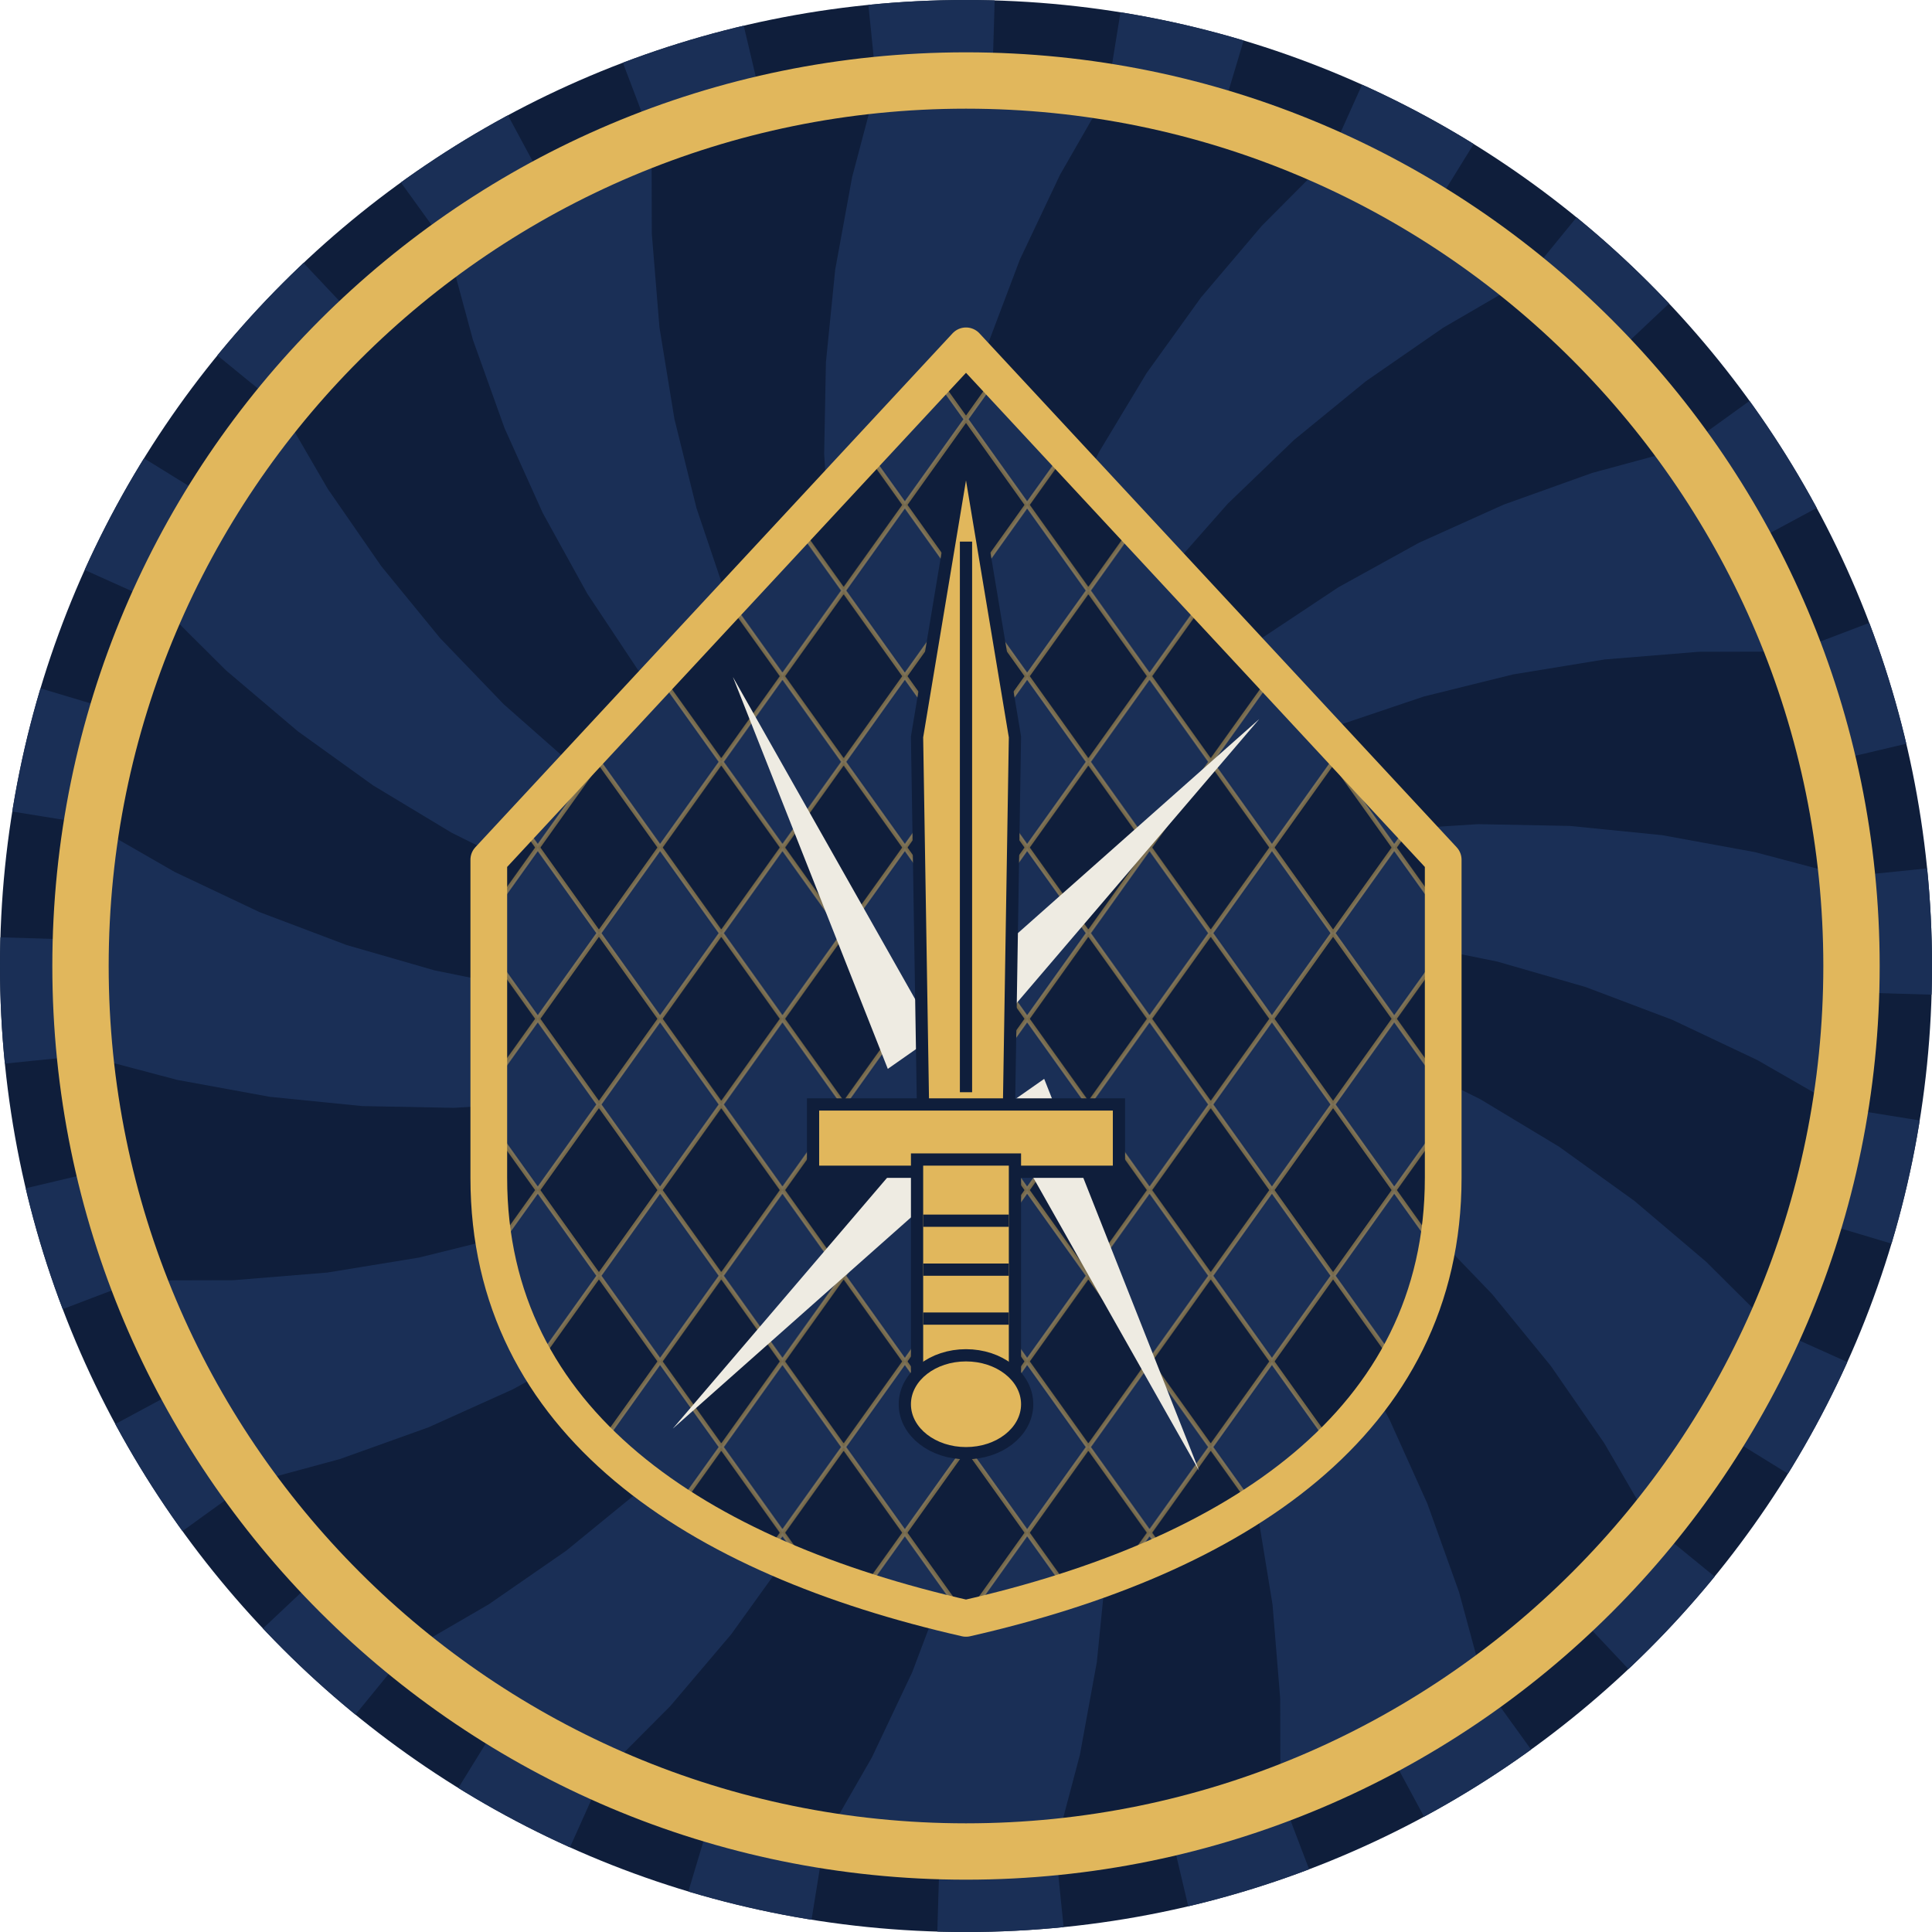
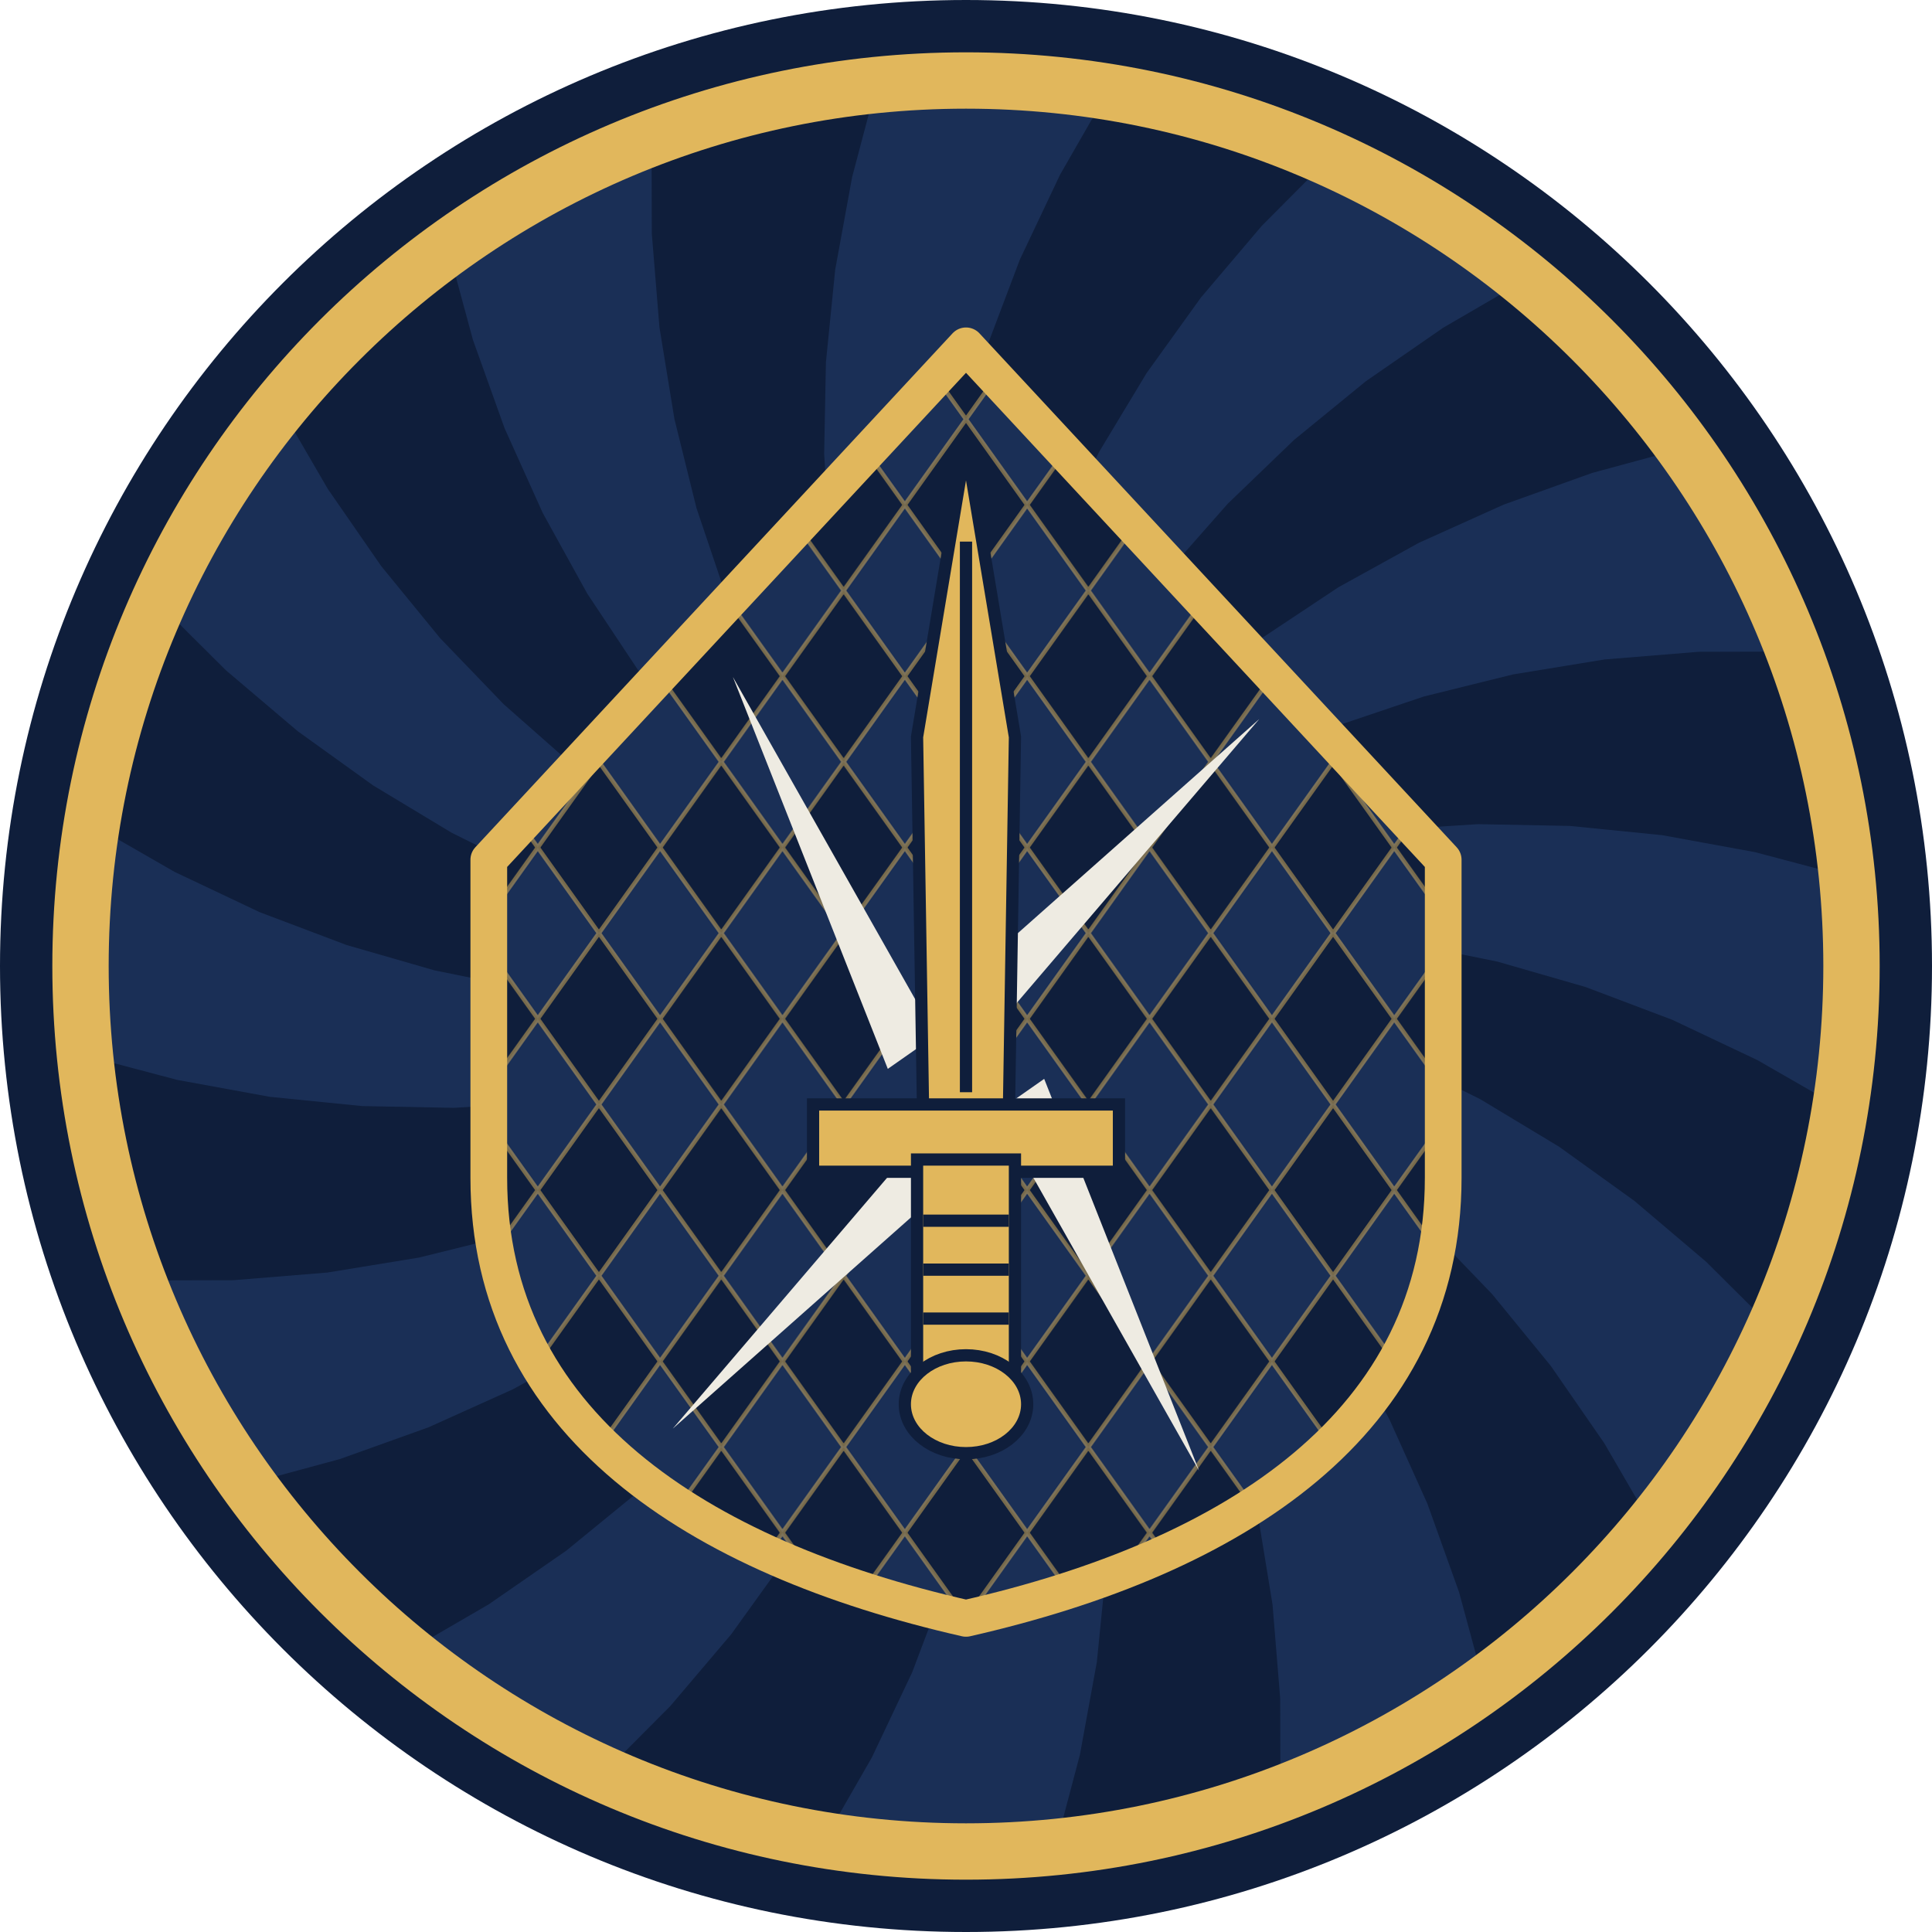
<svg xmlns="http://www.w3.org/2000/svg" viewBox="0 0 240 240" width="240" height="240">
  <defs>
    <clipPath id="patch">
      <circle cx="120" cy="120" r="120" />
    </clipPath>
    <pattern id="harlequin" width="20" height="28" patternUnits="userSpaceOnUse">
      <rect width="20" height="28" fill="#0f1e3b" />
      <path d="M10,0 L20,14 L10,28 L0,14 Z" fill="#1a2f56" />
      <path d="M10,0 L20,14 L10,28 L0,14 Z" fill="none" stroke="#e1b75c" stroke-width="0.7" stroke-opacity="0.5" />
    </pattern>
    <g id="head">
      <path d="M120,86 L198,170 V222 C198,262 164,284 120,294 C76,284 42,262 42,222 V170 Z" fill="url(#harlequin)" />
      <g fill="#eeebe2">
        <polygon points="6,-75 -10,-8 2,-8 -6,75 10,8 -2,8" transform="translate(120 205) rotate(35)" />
        <polygon points="6,-75 -10,-8 2,-8 -6,75 10,8 -2,8" transform="translate(120 205) rotate(-35)" />
      </g>
      <g fill="#e1b75c" stroke="#0f1e3b" stroke-width="4" paint-order="stroke">
        <polygon points="120,108 127,150 126,212 114,212 113,150" />
        <rect x="96" y="211" width="48" height="9" />
        <rect x="113" y="220" width="14" height="34" />
        <ellipse cx="120" cy="259" rx="9" ry="7" />
      </g>
      <path d="M120,118 V208 M113,229 H127 M113,237 H127 M113,245 H127" stroke="#0f1e3b" stroke-width="2" fill="none" />
      <path d="M120,86 L198,170 V222 C198,262 164,284 120,294 C76,284 42,262 42,222 V170 Z" fill="none" stroke="#e1b75c" stroke-width="6" stroke-linejoin="round" />
    </g>
  </defs>
  <g clip-path="url(#patch)">
    <rect width="240" height="240" fill="#0f1e3b" />
    <g id="rays-in" fill="#1a2f56">
      <path d="M120.00,120.00 L120.46,109.01 L121.86,98.08 L124.17,87.26 L127.40,76.63 L131.53,66.22 L136.55,56.11 L142.44,46.34 L149.17,36.98 L156.73,28.07 L165.09,19.67 L189.52,34.76 L179.28,40.71 L169.67,47.36 L160.74,54.66 L152.52,62.57 L145.05,71.04 L138.37,80.02 L132.50,89.46 L127.47,99.31 L123.29,109.50 L120.00,120.00 Z" />
      <path d="M120.00,120.00 L125.90,110.71 L132.57,101.94 L139.98,93.74 L148.09,86.14 L156.87,79.19 L166.28,72.94 L176.26,67.43 L186.78,62.69 L197.78,58.75 L209.22,55.65 L222.83,80.94 L210.98,80.97 L199.33,81.92 L187.95,83.78 L176.88,86.52 L166.18,90.13 L155.90,94.56 L146.10,99.80 L136.81,105.81 L128.10,112.56 L120.00,120.00 Z" />
      <path d="M120.00,120.00 L129.75,114.91 L139.91,110.65 L150.43,107.24 L161.26,104.72 L172.34,103.10 L183.61,102.38 L195.01,102.60 L206.49,103.75 L217.98,105.85 L229.44,108.88 L228.58,137.59 L218.31,131.69 L207.75,126.69 L196.96,122.61 L186.00,119.45 L174.93,117.22 L163.81,115.92 L152.70,115.56 L141.66,116.12 L130.74,117.60 L120.00,120.00 Z" />
      <path d="M120.00,120.00 L130.99,120.46 L141.92,121.86 L152.74,124.17 L163.37,127.40 L173.78,131.53 L183.89,136.55 L193.66,142.44 L203.02,149.17 L211.93,156.73 L220.33,165.09 L205.24,189.52 L199.29,179.28 L192.64,169.67 L185.34,160.74 L177.43,152.52 L168.96,145.05 L159.98,138.37 L150.54,132.50 L140.69,127.47 L130.50,123.29 L120.00,120.00 Z" />
      <path d="M120.00,120.00 L129.29,125.90 L138.06,132.57 L146.26,139.98 L153.86,148.09 L160.81,156.87 L167.06,166.28 L172.57,176.26 L177.31,186.78 L181.25,197.78 L184.35,209.22 L159.06,222.83 L159.03,210.98 L158.08,199.33 L156.22,187.95 L153.48,176.88 L149.87,166.18 L145.44,155.90 L140.20,146.10 L134.19,136.81 L127.44,128.10 L120.00,120.00 Z" />
      <path d="M120.00,120.00 L125.09,129.75 L129.35,139.91 L132.76,150.43 L135.28,161.26 L136.90,172.34 L137.62,183.61 L137.40,195.01 L136.25,206.49 L134.15,217.98 L131.12,229.44 L102.41,228.58 L108.31,218.31 L113.31,207.75 L117.39,196.96 L120.55,186.00 L122.78,174.93 L124.08,163.81 L124.44,152.70 L123.88,141.66 L122.40,130.74 L120.00,120.00 Z" />
      <path d="M120.00,120.00 L119.54,130.99 L118.14,141.92 L115.83,152.74 L112.60,163.37 L108.47,173.78 L103.45,183.89 L97.56,193.66 L90.83,203.02 L83.27,211.93 L74.91,220.33 L50.48,205.24 L60.72,199.29 L70.33,192.64 L79.26,185.34 L87.48,177.43 L94.95,168.96 L101.63,159.98 L107.50,150.54 L112.53,140.69 L116.71,130.50 L120.00,120.00 Z" />
      <path d="M120.00,120.00 L114.10,129.29 L107.43,138.06 L100.02,146.26 L91.91,153.86 L83.13,160.81 L73.72,167.06 L63.74,172.57 L53.22,177.31 L42.22,181.25 L30.78,184.35 L17.17,159.06 L29.02,159.03 L40.67,158.08 L52.05,156.22 L63.12,153.48 L73.82,149.87 L84.10,145.44 L93.90,140.20 L103.19,134.19 L111.90,127.44 L120.00,120.00 Z" />
      <path d="M120.00,120.00 L110.25,125.09 L100.09,129.35 L89.57,132.76 L78.74,135.28 L67.66,136.90 L56.39,137.62 L44.99,137.40 L33.51,136.25 L22.02,134.15 L10.56,131.12 L11.42,102.41 L21.69,108.31 L32.25,113.31 L43.04,117.39 L54.00,120.55 L65.07,122.78 L76.19,124.08 L87.30,124.44 L98.34,123.88 L109.26,122.40 L120.00,120.00 Z" />
      <path d="M120.00,120.00 L109.01,119.54 L98.08,118.14 L87.26,115.83 L76.63,112.60 L66.22,108.47 L56.11,103.45 L46.34,97.56 L36.98,90.83 L28.07,83.27 L19.67,74.91 L34.76,50.48 L40.71,60.72 L47.36,70.33 L54.66,79.26 L62.57,87.48 L71.04,94.95 L80.02,101.63 L89.46,107.50 L99.31,112.53 L109.50,116.71 L120.00,120.00 Z" />
      <path d="M120.00,120.00 L110.71,114.10 L101.94,107.43 L93.74,100.02 L86.14,91.91 L79.19,83.13 L72.94,73.72 L67.43,63.74 L62.69,53.22 L58.75,42.22 L55.65,30.78 L80.94,17.17 L80.97,29.02 L81.92,40.67 L83.78,52.05 L86.52,63.12 L90.13,73.82 L94.56,84.10 L99.80,93.90 L105.81,103.19 L112.56,111.90 L120.00,120.00 Z" />
      <path d="M120.00,120.00 L114.91,110.25 L110.65,100.09 L107.24,89.57 L104.72,78.74 L103.10,67.66 L102.38,56.39 L102.60,44.99 L103.75,33.51 L105.85,22.02 L108.88,10.56 L137.59,11.42 L131.69,21.69 L126.69,32.25 L122.61,43.04 L119.45,54.00 L117.22,65.07 L115.92,76.19 L115.56,87.30 L116.12,98.34 L117.60,109.26 L120.00,120.00 Z" />
    </g>
-     <g id="rays-out" fill="#1a2f56">
-       <path d="M165.09,19.67 L167.63,14.01 L170.17,8.36 L172.72,2.70 L175.26,-2.95 L177.80,-8.61 L180.34,-14.26 L182.88,-19.92 L185.42,-25.57 L187.97,-31.23 L190.51,-36.88 L210.38,-26.34 L207.12,-21.06 L203.87,-15.79 L200.61,-10.51 L197.35,-5.24 L194.09,0.04 L190.83,5.31 L187.58,10.59 L184.32,15.86 L181.06,21.14 L177.80,26.41 Z" />
-       <path d="M189.52,34.76 L193.44,29.95 L197.36,25.15 L201.28,20.34 L205.20,15.54 L209.12,10.73 L213.03,5.93 L216.95,1.12 L220.87,-3.68 L224.79,-8.49 L228.71,-13.29 L245.18,2.04 L240.66,6.29 L236.15,10.54 L231.64,14.80 L227.13,19.05 L222.62,23.30 L218.10,27.55 L213.59,31.80 L209.08,36.06 L204.57,40.31 L200.06,44.56 Z" />
-       <path d="M209.22,55.65 L214.25,52.03 L219.27,48.40 L224.30,44.77 L229.33,41.15 L234.36,37.52 L239.39,33.89 L244.42,30.27 L249.45,26.64 L254.47,23.01 L259.50,19.39 L271.44,38.46 L265.98,41.40 L260.52,44.34 L255.07,47.27 L249.61,50.21 L244.15,53.15 L238.69,56.09 L233.23,59.03 L227.77,61.97 L222.31,64.91 L216.85,67.85 Z" />
-       <path d="M222.83,80.94 L228.63,78.74 L234.42,76.53 L240.22,74.33 L246.01,72.13 L251.81,69.93 L257.61,67.73 L263.40,65.53 L269.20,63.32 L274.99,61.12 L280.79,58.92 L287.39,80.43 L281.35,81.86 L275.32,83.28 L269.29,84.71 L263.25,86.14 L257.22,87.56 L251.18,88.99 L245.15,90.42 L239.12,91.84 L233.08,93.27 L227.05,94.69 Z" />
-       <path d="M229.44,108.88 L235.61,108.26 L241.77,107.63 L247.94,107.00 L254.11,106.38 L260.28,105.75 L266.45,105.12 L272.61,104.50 L278.78,103.87 L284.95,103.24 L291.12,102.62 L291.92,125.10 L285.73,124.92 L279.53,124.73 L273.33,124.55 L267.14,124.37 L260.94,124.18 L254.74,124.00 L248.54,123.82 L242.35,123.63 L236.15,123.45 L229.95,123.26 Z" />
-       <path d="M228.58,137.59 L234.71,138.58 L240.83,139.57 L246.95,140.56 L253.07,141.55 L259.19,142.54 L265.31,143.53 L271.43,144.53 L277.55,145.52 L283.67,146.51 L289.79,147.50 L284.75,169.43 L278.81,167.64 L272.87,165.86 L266.93,164.08 L260.99,162.30 L255.05,160.52 L249.11,158.74 L243.18,156.95 L237.24,155.17 L231.30,153.39 L225.36,151.61 Z" />
-       <path d="M220.33,165.09 L225.99,167.63 L231.64,170.17 L237.30,172.72 L242.95,175.26 L248.61,177.80 L254.26,180.34 L259.92,182.88 L265.57,185.42 L271.23,187.97 L276.88,190.51 L266.34,210.38 L261.06,207.12 L255.79,203.87 L250.51,200.61 L245.24,197.35 L239.96,194.09 L234.69,190.83 L229.41,187.58 L224.14,184.32 L218.86,181.06 L213.59,177.80 Z" />
-       <path d="M205.24,189.52 L210.05,193.44 L214.85,197.36 L219.66,201.28 L224.46,205.20 L229.27,209.12 L234.07,213.03 L238.88,216.95 L243.68,220.87 L248.49,224.79 L253.29,228.71 L237.96,245.18 L233.71,240.66 L229.46,236.15 L225.20,231.64 L220.95,227.13 L216.70,222.62 L212.45,218.10 L208.20,213.59 L203.94,209.08 L199.69,204.57 L195.44,200.06 Z" />
-       <path d="M184.35,209.22 L187.97,214.25 L191.60,219.27 L195.23,224.30 L198.85,229.33 L202.48,234.36 L206.11,239.39 L209.73,244.42 L213.36,249.45 L216.99,254.47 L220.61,259.50 L201.54,271.44 L198.60,265.98 L195.66,260.52 L192.73,255.07 L189.79,249.61 L186.85,244.15 L183.91,238.69 L180.97,233.23 L178.03,227.77 L175.09,222.31 L172.15,216.85 Z" />
-       <path d="M159.06,222.83 L161.26,228.63 L163.47,234.42 L165.67,240.22 L167.87,246.01 L170.07,251.81 L172.27,257.61 L174.47,263.40 L176.68,269.20 L178.88,274.99 L181.08,280.79 L159.57,287.39 L158.14,281.35 L156.72,275.32 L155.29,269.29 L153.86,263.25 L152.44,257.22 L151.01,251.18 L149.58,245.15 L148.16,239.12 L146.73,233.08 L145.31,227.05 Z" />
-       <path d="M131.12,229.44 L131.74,235.61 L132.37,241.77 L133.00,247.94 L133.62,254.11 L134.25,260.28 L134.88,266.45 L135.50,272.61 L136.13,278.78 L136.76,284.95 L137.38,291.12 L114.90,291.92 L115.08,285.73 L115.27,279.53 L115.45,273.33 L115.63,267.14 L115.82,260.94 L116.00,254.74 L116.18,248.54 L116.37,242.35 L116.55,236.15 L116.74,229.95 Z" />
-       <path d="M102.41,228.58 L101.42,234.71 L100.43,240.83 L99.44,246.95 L98.45,253.07 L97.46,259.19 L96.47,265.31 L95.47,271.43 L94.48,277.55 L93.49,283.67 L92.50,289.79 L70.57,284.75 L72.36,278.81 L74.14,272.87 L75.92,266.93 L77.70,260.99 L79.48,255.05 L81.26,249.11 L83.05,243.18 L84.83,237.24 L86.61,231.30 L88.39,225.36 Z" />
-       <path d="M74.91,220.33 L72.37,225.99 L69.83,231.64 L67.28,237.30 L64.74,242.95 L62.20,248.61 L59.66,254.26 L57.12,259.92 L54.58,265.57 L52.03,271.23 L49.49,276.88 L29.62,266.34 L32.88,261.06 L36.13,255.79 L39.39,250.51 L42.65,245.24 L45.91,239.96 L49.17,234.69 L52.42,229.41 L55.68,224.14 L58.94,218.86 L62.20,213.59 Z" />
-       <path d="M50.48,205.24 L46.56,210.05 L42.64,214.85 L38.72,219.66 L34.80,224.46 L30.88,229.27 L26.97,234.07 L23.05,238.88 L19.13,243.68 L15.21,248.49 L11.29,253.29 L-5.18,237.96 L-0.66,233.71 L3.85,229.46 L8.36,225.20 L12.87,220.95 L17.38,216.70 L21.90,212.45 L26.41,208.20 L30.92,203.94 L35.43,199.69 L39.94,195.44 Z" />
-       <path d="M30.78,184.35 L25.75,187.97 L20.73,191.60 L15.70,195.23 L10.67,198.85 L5.64,202.48 L0.61,206.11 L-4.42,209.73 L-9.45,213.36 L-14.47,216.99 L-19.50,220.61 L-31.44,201.54 L-25.98,198.60 L-20.52,195.66 L-15.07,192.73 L-9.61,189.79 L-4.15,186.85 L1.31,183.91 L6.77,180.97 L12.23,178.03 L17.69,175.09 L23.15,172.15 Z" />
-       <path d="M17.17,159.06 L11.37,161.26 L5.58,163.47 L-0.22,165.67 L-6.01,167.87 L-11.81,170.07 L-17.61,172.27 L-23.40,174.47 L-29.20,176.68 L-34.99,178.88 L-40.79,181.08 L-47.39,159.57 L-41.35,158.14 L-35.32,156.72 L-29.29,155.29 L-23.25,153.86 L-17.22,152.44 L-11.18,151.01 L-5.15,149.58 L0.88,148.16 L6.92,146.73 L12.95,145.31 Z" />
-       <path d="M10.56,131.12 L4.39,131.74 L-1.77,132.37 L-7.94,133.00 L-14.11,133.62 L-20.28,134.25 L-26.45,134.88 L-32.61,135.50 L-38.78,136.13 L-44.95,136.76 L-51.12,137.38 L-51.92,114.90 L-45.73,115.08 L-39.53,115.27 L-33.33,115.45 L-27.14,115.63 L-20.94,115.82 L-14.74,116.00 L-8.54,116.18 L-2.35,116.37 L3.85,116.55 L10.05,116.74 Z" />
-       <path d="M11.42,102.41 L5.29,101.42 L-0.83,100.43 L-6.95,99.44 L-13.07,98.45 L-19.19,97.46 L-25.31,96.47 L-31.43,95.47 L-37.55,94.48 L-43.67,93.49 L-49.79,92.50 L-44.75,70.57 L-38.81,72.36 L-32.87,74.14 L-26.93,75.92 L-20.99,77.70 L-15.05,79.48 L-9.11,81.26 L-3.18,83.05 L2.76,84.83 L8.70,86.61 L14.64,88.39 Z" />
-       <path d="M19.67,74.91 L14.01,72.37 L8.36,69.83 L2.70,67.28 L-2.95,64.74 L-8.61,62.20 L-14.26,59.66 L-19.92,57.12 L-25.57,54.58 L-31.23,52.03 L-36.88,49.49 L-26.34,29.62 L-21.06,32.88 L-15.79,36.13 L-10.51,39.39 L-5.24,42.65 L0.04,45.91 L5.31,49.17 L10.59,52.42 L15.86,55.68 L21.14,58.94 L26.41,62.20 Z" />
-       <path d="M34.76,50.48 L29.95,46.56 L25.15,42.64 L20.34,38.72 L15.54,34.80 L10.73,30.88 L5.93,26.97 L1.12,23.05 L-3.68,19.13 L-8.49,15.21 L-13.29,11.29 L2.04,-5.18 L6.29,-0.66 L10.54,3.85 L14.80,8.36 L19.05,12.87 L23.30,17.38 L27.55,21.90 L31.80,26.41 L36.06,30.92 L40.31,35.43 L44.56,39.94 Z" />
-       <path d="M55.65,30.78 L52.03,25.75 L48.40,20.73 L44.77,15.70 L41.15,10.67 L37.52,5.64 L33.89,0.61 L30.27,-4.42 L26.64,-9.45 L23.01,-14.47 L19.39,-19.50 L38.46,-31.44 L41.40,-25.98 L44.34,-20.52 L47.27,-15.07 L50.21,-9.61 L53.15,-4.15 L56.09,1.31 L59.03,6.77 L61.97,12.23 L64.91,17.69 L67.85,23.15 Z" />
-       <path d="M80.94,17.17 L78.74,11.37 L76.53,5.58 L74.33,-0.22 L72.13,-6.01 L69.93,-11.81 L67.73,-17.61 L65.53,-23.40 L63.32,-29.20 L61.12,-34.99 L58.92,-40.79 L80.43,-47.39 L81.86,-41.35 L83.28,-35.32 L84.71,-29.29 L86.14,-23.25 L87.56,-17.22 L88.99,-11.18 L90.42,-5.15 L91.84,0.88 L93.27,6.92 L94.69,12.95 Z" />
-       <path d="M108.88,10.56 L108.26,4.39 L107.63,-1.77 L107.00,-7.94 L106.38,-14.11 L105.75,-20.28 L105.12,-26.45 L104.50,-32.61 L103.87,-38.78 L103.24,-44.95 L102.62,-51.12 L125.10,-51.92 L124.92,-45.73 L124.73,-39.53 L124.55,-33.33 L124.37,-27.14 L124.18,-20.94 L124.00,-14.74 L123.82,-8.54 L123.63,-2.35 L123.45,3.85 L123.26,10.05 Z" />
-       <path d="M137.59,11.42 L138.58,5.29 L139.57,-0.83 L140.56,-6.95 L141.55,-13.07 L142.54,-19.19 L143.53,-25.31 L144.53,-31.43 L145.52,-37.55 L146.51,-43.67 L147.50,-49.79 L169.43,-44.75 L167.64,-38.81 L165.86,-32.87 L164.08,-26.93 L162.30,-20.99 L160.52,-15.05 L158.74,-9.11 L156.95,-3.18 L155.17,2.76 L153.39,8.70 L151.61,14.64 Z" />
-     </g>
  </g>
  <circle cx="120" cy="120" r="110" fill="none" stroke="#e1b75c" stroke-width="7" />
  <use href="#head" transform="translate(120 122) scale(0.76) translate(-120 -190)" />
</svg>
